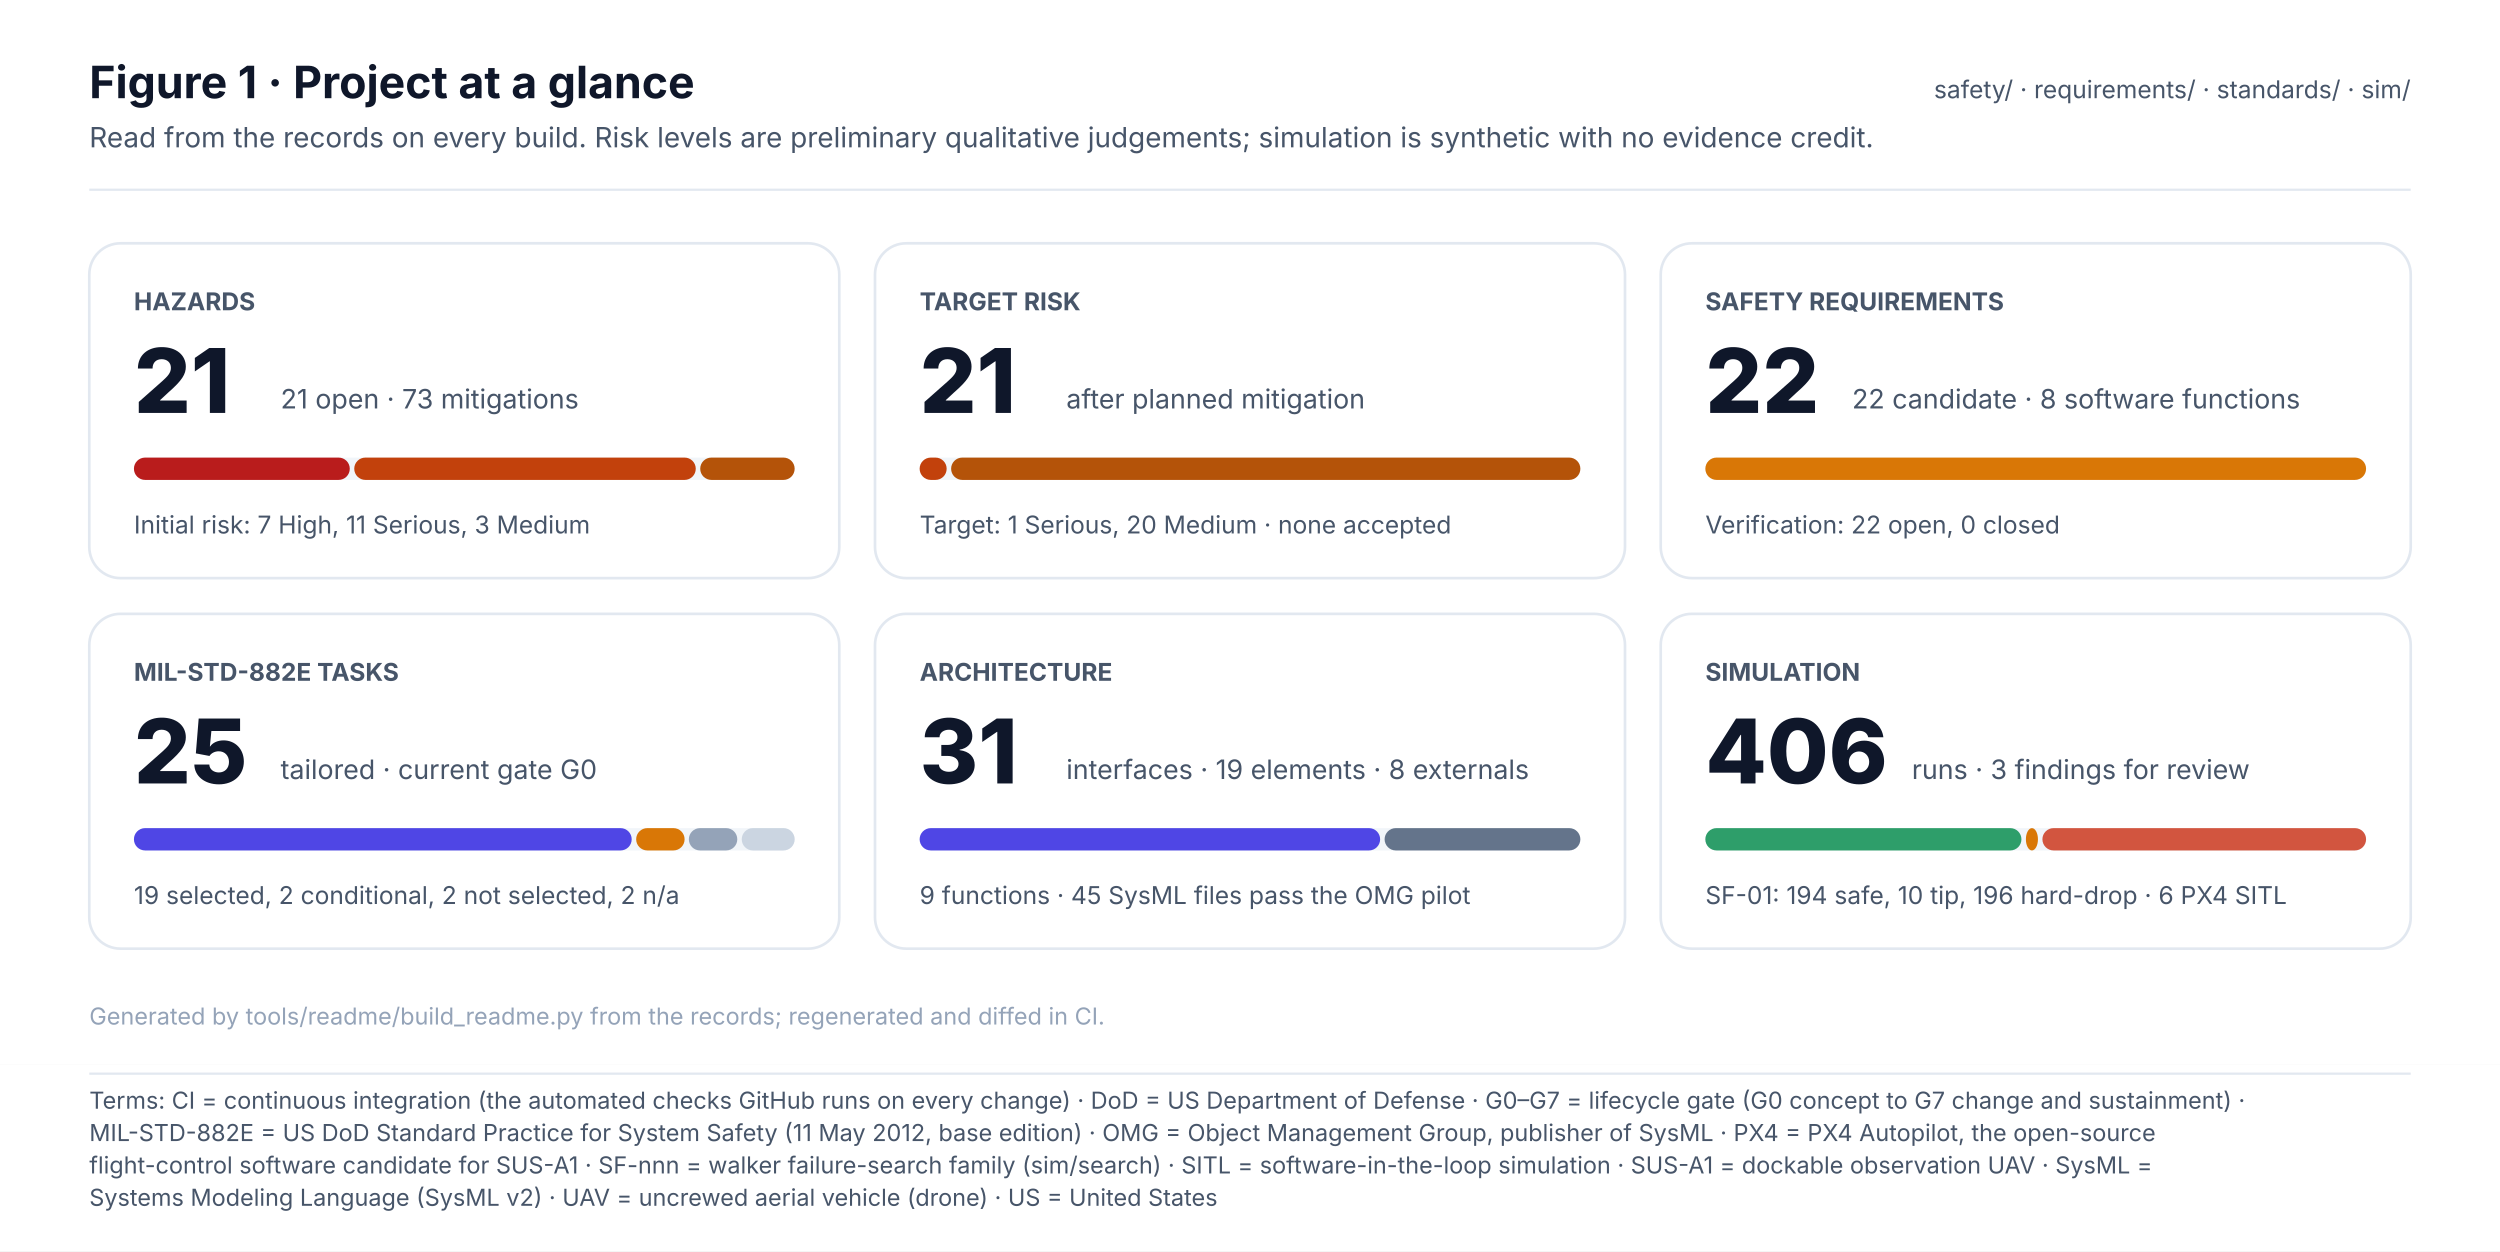
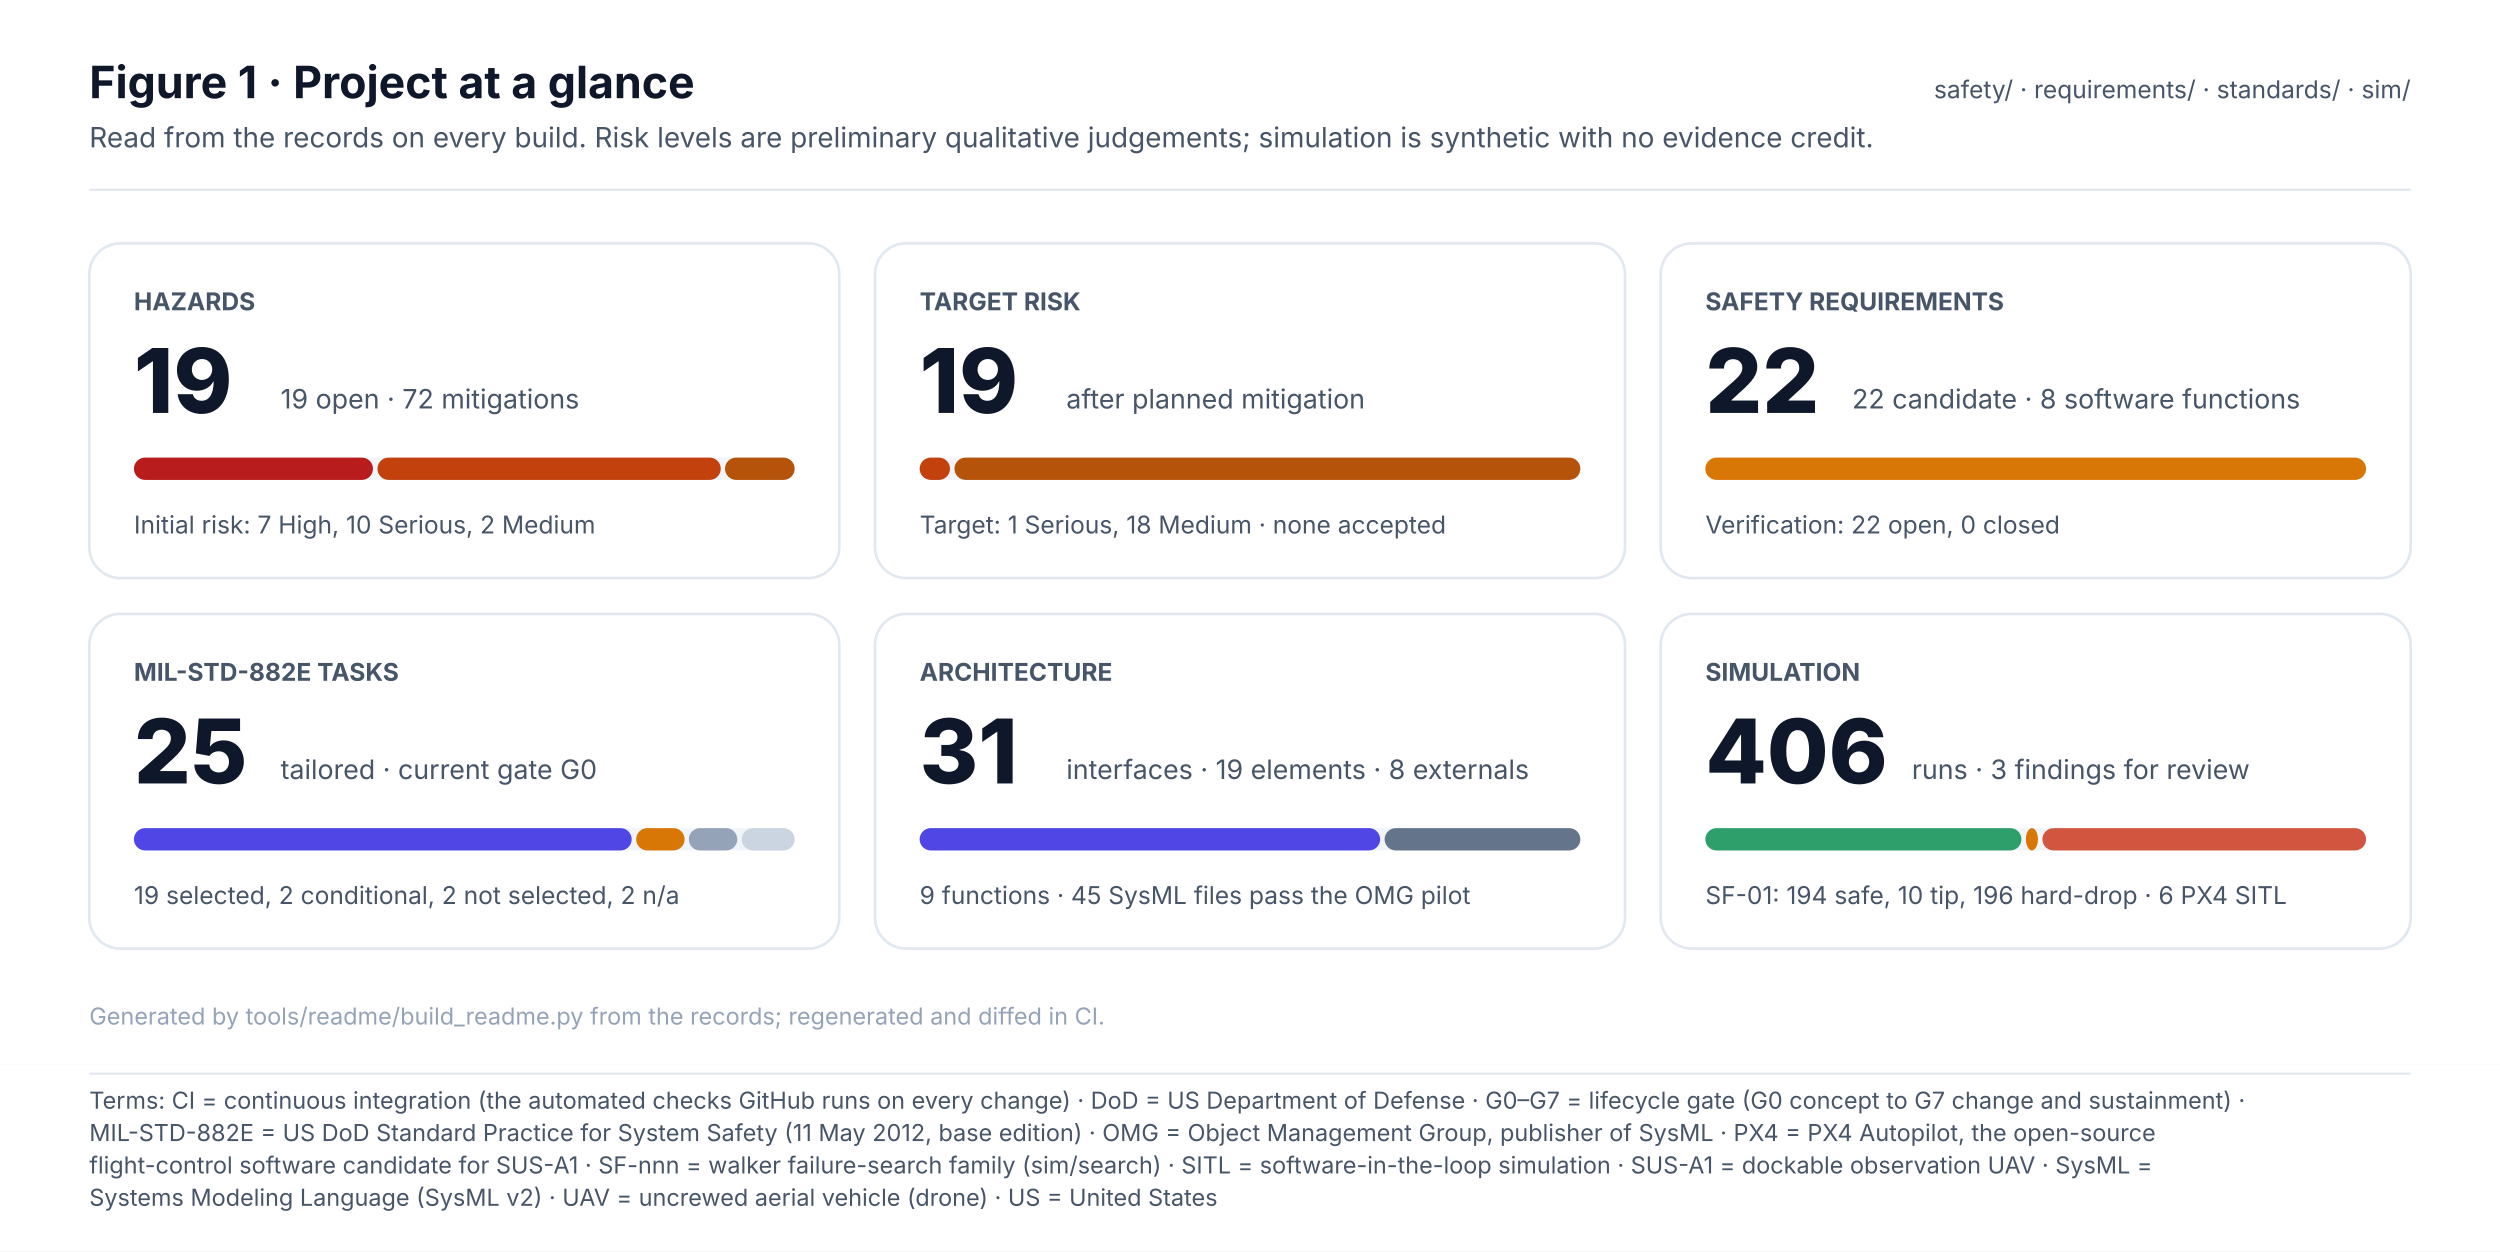
<svg xmlns="http://www.w3.org/2000/svg" width="1120" height="560.6" viewBox="0 0 1120 560.6" font-family="Inter, 'Segoe UI', Helvetica, Arial, sans-serif" role="img">
  <defs>
    <pattern id="hatch" patternUnits="userSpaceOnUse" width="6" height="6" patternTransform="rotate(45)">
      <rect width="6" height="6" fill="#F1F5F9" />
      <line x1="0" y1="0" x2="0" y2="6" stroke="#E2E8F0" stroke-width="2" />
    </pattern>
    <marker id="arr-ink" viewBox="0 0 10 10" refX="9" refY="5" markerWidth="7" markerHeight="7" orient="auto-start-reverse">
      <path d="M0 0 L10 5 L0 10 z" fill="#475569" />
    </marker>
    <marker id="dia-ink" viewBox="0 0 16 10" refX="15" refY="5" markerWidth="12" markerHeight="8" orient="auto-start-reverse">
      <path d="M1 5 L8 1 L15 5 L8 9 z" fill="#475569" />
    </marker>
    <marker id="tri-ink" viewBox="0 0 12 12" refX="11" refY="6" markerWidth="10" markerHeight="10" orient="auto-start-reverse">
      <path d="M1 1 L11 6 L1 11 z" fill="#FFFFFF" stroke="#475569" stroke-width="1.2" />
    </marker>
    <marker id="arr-system" viewBox="0 0 10 10" refX="9" refY="5" markerWidth="7" markerHeight="7" orient="auto-start-reverse">
      <path d="M0 0 L10 5 L0 10 z" fill="#4F46E5" />
    </marker>
    <marker id="dia-system" viewBox="0 0 16 10" refX="15" refY="5" markerWidth="12" markerHeight="8" orient="auto-start-reverse">
      <path d="M1 5 L8 1 L15 5 L8 9 z" fill="#4F46E5" />
    </marker>
    <marker id="tri-system" viewBox="0 0 12 12" refX="11" refY="6" markerWidth="10" markerHeight="10" orient="auto-start-reverse">
      <path d="M1 1 L11 6 L1 11 z" fill="#FFFFFF" stroke="#4F46E5" stroke-width="1.2" />
    </marker>
    <marker id="arr-software" viewBox="0 0 10 10" refX="9" refY="5" markerWidth="7" markerHeight="7" orient="auto-start-reverse">
      <path d="M0 0 L10 5 L0 10 z" fill="#0F766E" />
    </marker>
    <marker id="dia-software" viewBox="0 0 16 10" refX="15" refY="5" markerWidth="12" markerHeight="8" orient="auto-start-reverse">
      <path d="M1 5 L8 1 L15 5 L8 9 z" fill="#0F766E" />
    </marker>
    <marker id="tri-software" viewBox="0 0 12 12" refX="11" refY="6" markerWidth="10" markerHeight="10" orient="auto-start-reverse">
      <path d="M1 1 L11 6 L1 11 z" fill="#FFFFFF" stroke="#0F766E" stroke-width="1.2" />
    </marker>
    <marker id="arr-safety" viewBox="0 0 10 10" refX="9" refY="5" markerWidth="7" markerHeight="7" orient="auto-start-reverse">
      <path d="M0 0 L10 5 L0 10 z" fill="#C2410C" />
    </marker>
    <marker id="dia-safety" viewBox="0 0 16 10" refX="15" refY="5" markerWidth="12" markerHeight="8" orient="auto-start-reverse">
      <path d="M1 5 L8 1 L15 5 L8 9 z" fill="#C2410C" />
    </marker>
    <marker id="tri-safety" viewBox="0 0 12 12" refX="11" refY="6" markerWidth="10" markerHeight="10" orient="auto-start-reverse">
      <path d="M1 1 L11 6 L1 11 z" fill="#FFFFFF" stroke="#C2410C" stroke-width="1.2" />
    </marker>
    <marker id="arr-interface" viewBox="0 0 10 10" refX="9" refY="5" markerWidth="7" markerHeight="7" orient="auto-start-reverse">
      <path d="M0 0 L10 5 L0 10 z" fill="#7C3AED" />
    </marker>
    <marker id="dia-interface" viewBox="0 0 16 10" refX="15" refY="5" markerWidth="12" markerHeight="8" orient="auto-start-reverse">
      <path d="M1 5 L8 1 L15 5 L8 9 z" fill="#7C3AED" />
    </marker>
    <marker id="tri-interface" viewBox="0 0 12 12" refX="11" refY="6" markerWidth="10" markerHeight="10" orient="auto-start-reverse">
      <path d="M1 1 L11 6 L1 11 z" fill="#FFFFFF" stroke="#7C3AED" stroke-width="1.2" />
    </marker>
    <marker id="arr-external" viewBox="0 0 10 10" refX="9" refY="5" markerWidth="7" markerHeight="7" orient="auto-start-reverse">
      <path d="M0 0 L10 5 L0 10 z" fill="#64748B" />
    </marker>
    <marker id="dia-external" viewBox="0 0 16 10" refX="15" refY="5" markerWidth="12" markerHeight="8" orient="auto-start-reverse">
      <path d="M1 5 L8 1 L15 5 L8 9 z" fill="#64748B" />
    </marker>
    <marker id="tri-external" viewBox="0 0 12 12" refX="11" refY="6" markerWidth="10" markerHeight="10" orient="auto-start-reverse">
      <path d="M1 1 L11 6 L1 11 z" fill="#FFFFFF" stroke="#64748B" stroke-width="1.2" />
    </marker>
    <marker id="arr-work" viewBox="0 0 10 10" refX="9" refY="5" markerWidth="7" markerHeight="7" orient="auto-start-reverse">
      <path d="M0 0 L10 5 L0 10 z" fill="#475569" />
    </marker>
    <marker id="dia-work" viewBox="0 0 16 10" refX="15" refY="5" markerWidth="12" markerHeight="8" orient="auto-start-reverse">
      <path d="M1 5 L8 1 L15 5 L8 9 z" fill="#475569" />
    </marker>
    <marker id="tri-work" viewBox="0 0 12 12" refX="11" refY="6" markerWidth="10" markerHeight="10" orient="auto-start-reverse">
      <path d="M1 1 L11 6 L1 11 z" fill="#FFFFFF" stroke="#475569" stroke-width="1.2" />
    </marker>
    <marker id="arr-muted" viewBox="0 0 10 10" refX="9" refY="5" markerWidth="7" markerHeight="7" orient="auto-start-reverse">
      <path d="M0 0 L10 5 L0 10 z" fill="#94A3B8" />
    </marker>
    <marker id="dia-muted" viewBox="0 0 16 10" refX="15" refY="5" markerWidth="12" markerHeight="8" orient="auto-start-reverse">
      <path d="M1 5 L8 1 L15 5 L8 9 z" fill="#94A3B8" />
    </marker>
    <marker id="tri-muted" viewBox="0 0 12 12" refX="11" refY="6" markerWidth="10" markerHeight="10" orient="auto-start-reverse">
      <path d="M1 1 L11 6 L1 11 z" fill="#FFFFFF" stroke="#94A3B8" stroke-width="1.2" />
    </marker>
    <marker id="arr-current" viewBox="0 0 10 10" refX="9" refY="5" markerWidth="7" markerHeight="7" orient="auto-start-reverse">
      <path d="M0 0 L10 5 L0 10 z" fill="#0F172A" />
    </marker>
    <marker id="dia-current" viewBox="0 0 16 10" refX="15" refY="5" markerWidth="12" markerHeight="8" orient="auto-start-reverse">
      <path d="M1 5 L8 1 L15 5 L8 9 z" fill="#0F172A" />
    </marker>
    <marker id="tri-current" viewBox="0 0 12 12" refX="11" refY="6" markerWidth="10" markerHeight="10" orient="auto-start-reverse">
      <path d="M1 1 L11 6 L1 11 z" fill="#FFFFFF" stroke="#0F172A" stroke-width="1.2" />
    </marker>
    <marker id="arr-ok" viewBox="0 0 10 10" refX="9" refY="5" markerWidth="7" markerHeight="7" orient="auto-start-reverse">
      <path d="M0 0 L10 5 L0 10 z" fill="#2E9E6A" />
    </marker>
    <marker id="dia-ok" viewBox="0 0 16 10" refX="15" refY="5" markerWidth="12" markerHeight="8" orient="auto-start-reverse">
      <path d="M1 5 L8 1 L15 5 L8 9 z" fill="#2E9E6A" />
    </marker>
    <marker id="tri-ok" viewBox="0 0 12 12" refX="11" refY="6" markerWidth="10" markerHeight="10" orient="auto-start-reverse">
      <path d="M1 1 L11 6 L1 11 z" fill="#FFFFFF" stroke="#2E9E6A" stroke-width="1.2" />
    </marker>
    <marker id="arr-amber" viewBox="0 0 10 10" refX="9" refY="5" markerWidth="7" markerHeight="7" orient="auto-start-reverse">
      <path d="M0 0 L10 5 L0 10 z" fill="#D97706" />
    </marker>
    <marker id="dia-amber" viewBox="0 0 16 10" refX="15" refY="5" markerWidth="12" markerHeight="8" orient="auto-start-reverse">
      <path d="M1 5 L8 1 L15 5 L8 9 z" fill="#D97706" />
    </marker>
    <marker id="tri-amber" viewBox="0 0 12 12" refX="11" refY="6" markerWidth="10" markerHeight="10" orient="auto-start-reverse">
      <path d="M1 1 L11 6 L1 11 z" fill="#FFFFFF" stroke="#D97706" stroke-width="1.2" />
    </marker>
    <marker id="arr-red" viewBox="0 0 10 10" refX="9" refY="5" markerWidth="7" markerHeight="7" orient="auto-start-reverse">
      <path d="M0 0 L10 5 L0 10 z" fill="#D2553F" />
    </marker>
    <marker id="dia-red" viewBox="0 0 16 10" refX="15" refY="5" markerWidth="12" markerHeight="8" orient="auto-start-reverse">
      <path d="M1 5 L8 1 L15 5 L8 9 z" fill="#D2553F" />
    </marker>
    <marker id="tri-red" viewBox="0 0 12 12" refX="11" refY="6" markerWidth="10" markerHeight="10" orient="auto-start-reverse">
      <path d="M1 1 L11 6 L1 11 z" fill="#FFFFFF" stroke="#D2553F" stroke-width="1.2" />
    </marker>
  </defs>
  <rect x="0" y="0" width="1120" height="477" rx="0" fill="#FFFFFF" stroke="none" stroke-width="0" />
  <text x="40" y="44" font-size="20" fill="#0F172A" font-weight="700">Figure 1 · Project at a glance</text>
  <text x="40" y="66" font-size="12.5" fill="#475569">Read from the records on every build. Risk levels are preliminary qualitative judgements; simulation is synthetic with no evidence credit.</text>
  <text x="1080" y="44" font-size="11" fill="#475569" text-anchor="end">safety/ · requirements/ · standards/ · sim/</text>
  <line x1="40" y1="85" x2="1080" y2="85" stroke="#E2E8F0" stroke-width="1" />
  <rect x="40" y="109" width="336" height="150" rx="14" fill="#FFFFFF" stroke="#E2E8F0" stroke-width="1.2" />
  <text x="60" y="139" font-size="11" fill="#475569" font-weight="700">HAZARDS</text>
-   <text x="60" y="185" font-size="40" fill="#0F172A" font-weight="800">21</text>
-   <text x="125.7" y="183" font-size="12" fill="#475569">21 open · 73 mitigations</text>
+   <text x="60" y="185" font-size="40" fill="#0F172A" font-weight="800">19</text>
+   <text x="125.7" y="183" font-size="12" fill="#475569">19 open · 72 mitigations</text>
  <rect x="60" y="205" width="296" height="10" rx="5.0" fill="#F1F5F9" stroke="none" stroke-width="0" />
-   <rect x="60" y="205" width="96.7" height="10" rx="5.0" fill="#B91C1C" stroke="none" stroke-width="0" />
-   <rect x="158.7" y="205" width="153" height="10" rx="5.0" fill="#C2410C" stroke="none" stroke-width="0" />
-   <rect x="313.7" y="205" width="42.3" height="10" rx="5.0" fill="#B45309" stroke="none" stroke-width="0" />
-   <text x="60" y="239" font-size="11" fill="#475569">Initial risk: 7 High, 11 Serious, 3 Medium</text>
+   <rect x="60" y="205" width="107.1" height="10" rx="5.0" fill="#B91C1C" stroke="none" stroke-width="0" />
+   <rect x="169.1" y="205" width="153.8" height="10" rx="5.0" fill="#C2410C" stroke="none" stroke-width="0" />
+   <rect x="324.8" y="205" width="31.2" height="10" rx="5.0" fill="#B45309" stroke="none" stroke-width="0" />
+   <text x="60" y="239" font-size="11" fill="#475569">Initial risk: 7 High, 10 Serious, 2 Medium</text>
  <rect x="392" y="109" width="336" height="150" rx="14" fill="#FFFFFF" stroke="#E2E8F0" stroke-width="1.2" />
  <text x="412" y="139" font-size="11" fill="#475569" font-weight="700">TARGET RISK</text>
-   <text x="412" y="185" font-size="40" fill="#0F172A" font-weight="800">21</text>
+   <text x="412" y="185" font-size="40" fill="#0F172A" font-weight="800">19</text>
  <text x="477.7" y="183" font-size="12" fill="#475569">after planned mitigation</text>
  <rect x="412" y="205" width="296" height="10" rx="5.0" fill="#F1F5F9" stroke="none" stroke-width="0" />
-   <rect x="412" y="205" width="12.1" height="10" rx="5.0" fill="#C2410C" stroke="none" stroke-width="0" />
-   <rect x="426.1" y="205" width="281.9" height="10" rx="5.0" fill="#B45309" stroke="none" stroke-width="0" />
-   <text x="412" y="239" font-size="11" fill="#475569">Target: 1 Serious, 20 Medium · none accepted</text>
+   <rect x="412" y="205" width="13.6" height="10" rx="5.0" fill="#C2410C" stroke="none" stroke-width="0" />
+   <rect x="427.6" y="205" width="280.4" height="10" rx="5.0" fill="#B45309" stroke="none" stroke-width="0" />
+   <text x="412" y="239" font-size="11" fill="#475569">Target: 1 Serious, 18 Medium · none accepted</text>
  <rect x="744" y="109" width="336" height="150" rx="14" fill="#FFFFFF" stroke="#E2E8F0" stroke-width="1.2" />
  <text x="764" y="139" font-size="11" fill="#475569" font-weight="700">SAFETY REQUIREMENTS</text>
  <text x="764" y="185" font-size="40" fill="#0F172A" font-weight="800">22</text>
  <text x="829.7" y="183" font-size="12" fill="#475569">22 candidate · 8 software functions</text>
  <rect x="764" y="205" width="296" height="10" rx="5.0" fill="#F1F5F9" stroke="none" stroke-width="0" />
  <rect x="764" y="205" width="296" height="10" rx="5.0" fill="#D97706" stroke="none" stroke-width="0" />
  <text x="764" y="239" font-size="11" fill="#475569">Verification: 22 open, 0 closed</text>
  <rect x="40" y="275" width="336" height="150" rx="14" fill="#FFFFFF" stroke="#E2E8F0" stroke-width="1.2" />
  <text x="60" y="305" font-size="11" fill="#475569" font-weight="700">MIL-STD-882E TASKS</text>
  <text x="60" y="351" font-size="40" fill="#0F172A" font-weight="800">25</text>
  <text x="125.7" y="349" font-size="12" fill="#475569">tailored · current gate G0</text>
  <rect x="60" y="371" width="296" height="10" rx="5.0" fill="#F1F5F9" stroke="none" stroke-width="0" />
  <rect x="60" y="371" width="223" height="10" rx="5.0" fill="#4F46E5" stroke="none" stroke-width="0" />
  <rect x="285" y="371" width="21.7" height="10" rx="5.0" fill="#D97706" stroke="none" stroke-width="0" />
  <rect x="308.6" y="371" width="21.7" height="10" rx="5.0" fill="#94A3B8" stroke="none" stroke-width="0" />
  <rect x="332.3" y="371" width="23.7" height="10" rx="5.0" fill="#CBD5E1" stroke="none" stroke-width="0" />
  <text x="60" y="405" font-size="11" fill="#475569">19 selected, 2 conditional, 2 not selected, 2 n/a</text>
  <rect x="392" y="275" width="336" height="150" rx="14" fill="#FFFFFF" stroke="#E2E8F0" stroke-width="1.2" />
  <text x="412" y="305" font-size="11" fill="#475569" font-weight="700">ARCHITECTURE</text>
  <text x="412" y="351" font-size="40" fill="#0F172A" font-weight="800">31</text>
  <text x="477.7" y="349" font-size="12" fill="#475569">interfaces · 19 elements · 8 externals</text>
  <rect x="412" y="371" width="296" height="10" rx="5.0" fill="#F1F5F9" stroke="none" stroke-width="0" />
  <rect x="412" y="371" width="206.3" height="10" rx="5.0" fill="#4F46E5" stroke="none" stroke-width="0" />
  <rect x="620.3" y="371" width="87.7" height="10" rx="5.0" fill="#64748B" stroke="none" stroke-width="0" />
  <text x="412" y="405" font-size="11" fill="#475569">9 functions · 45 SysML files pass the OMG pilot</text>
  <rect x="744" y="275" width="336" height="150" rx="14" fill="#FFFFFF" stroke="#E2E8F0" stroke-width="1.2" />
  <text x="764" y="305" font-size="11" fill="#475569" font-weight="700">SIMULATION</text>
  <text x="764" y="351" font-size="40" fill="#0F172A" font-weight="800">406</text>
  <text x="856.5" y="349" font-size="12" fill="#475569">runs · 3 findings for review</text>
  <rect x="764" y="371" width="296" height="10" rx="5.0" fill="#F1F5F9" stroke="none" stroke-width="0" />
  <rect x="764" y="371" width="141.6" height="10" rx="5.0" fill="#2E9E6A" stroke="none" stroke-width="0" />
  <rect x="907.6" y="371" width="5.4" height="10" rx="5.0" fill="#D97706" stroke="none" stroke-width="0" />
  <rect x="915" y="371" width="145" height="10" rx="5.0" fill="#D2553F" stroke="none" stroke-width="0" />
  <text x="764" y="405" font-size="11" fill="#475569">SF-01: 194 safe, 10 tip, 196 hard-drop · 6 PX4 SITL</text>
  <text x="40" y="459" font-size="10.5" fill="#94A3B8">Generated by tools/readme/build_readme.py from the records; regenerated and diffed in CI.</text>
  <g class="terms" data-base-h="477">
    <rect x="0" y="477" width="1120" height="83.6" fill="#FFFFFF" />
    <line x1="40" y1="481" x2="1080" y2="481" stroke="#E2E8F0" stroke-width="1" />
    <text x="40" y="496.7" font-size="10.5" fill="#475569" font-family="Inter, 'Segoe UI', Helvetica, Arial, sans-serif">Terms: CI = continuous integration (the automated checks GitHub runs on every change) · DoD = US Department of Defense · G0–G7 = lifecycle gate (G0 concept to G7 change and sustainment) ·</text>
    <text x="40" y="511.2" font-size="10.5" fill="#475569" font-family="Inter, 'Segoe UI', Helvetica, Arial, sans-serif">MIL-STD-882E = US DoD Standard Practice for System Safety (11 May 2012, base edition) · OMG = Object Management Group, publisher of SysML · PX4 = PX4 Autopilot, the open-source</text>
    <text x="40" y="525.7" font-size="10.5" fill="#475569" font-family="Inter, 'Segoe UI', Helvetica, Arial, sans-serif">flight-control software candidate for SUS-A1 · SF-nnn = walker failure-search family (sim/search) · SITL = software-in-the-loop simulation · SUS-A1 = dockable observation UAV · SysML =</text>
    <text x="40" y="540.2" font-size="10.5" fill="#475569" font-family="Inter, 'Segoe UI', Helvetica, Arial, sans-serif">Systems Modeling Language (SysML v2) · UAV = uncrewed aerial vehicle (drone) · US = United States</text>
  </g>
</svg>
